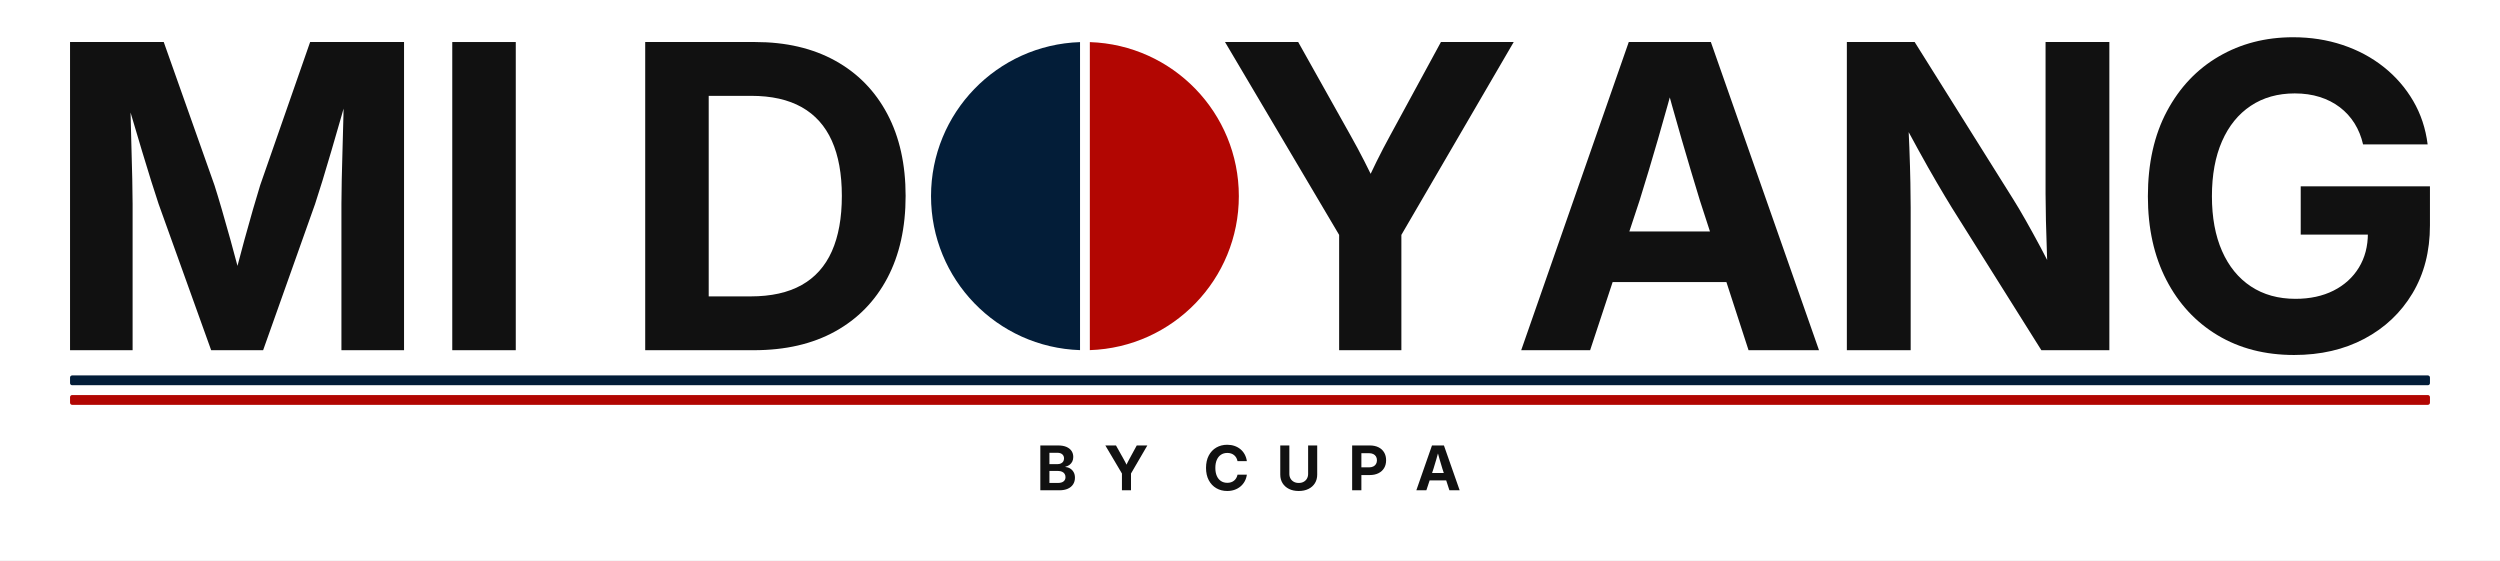
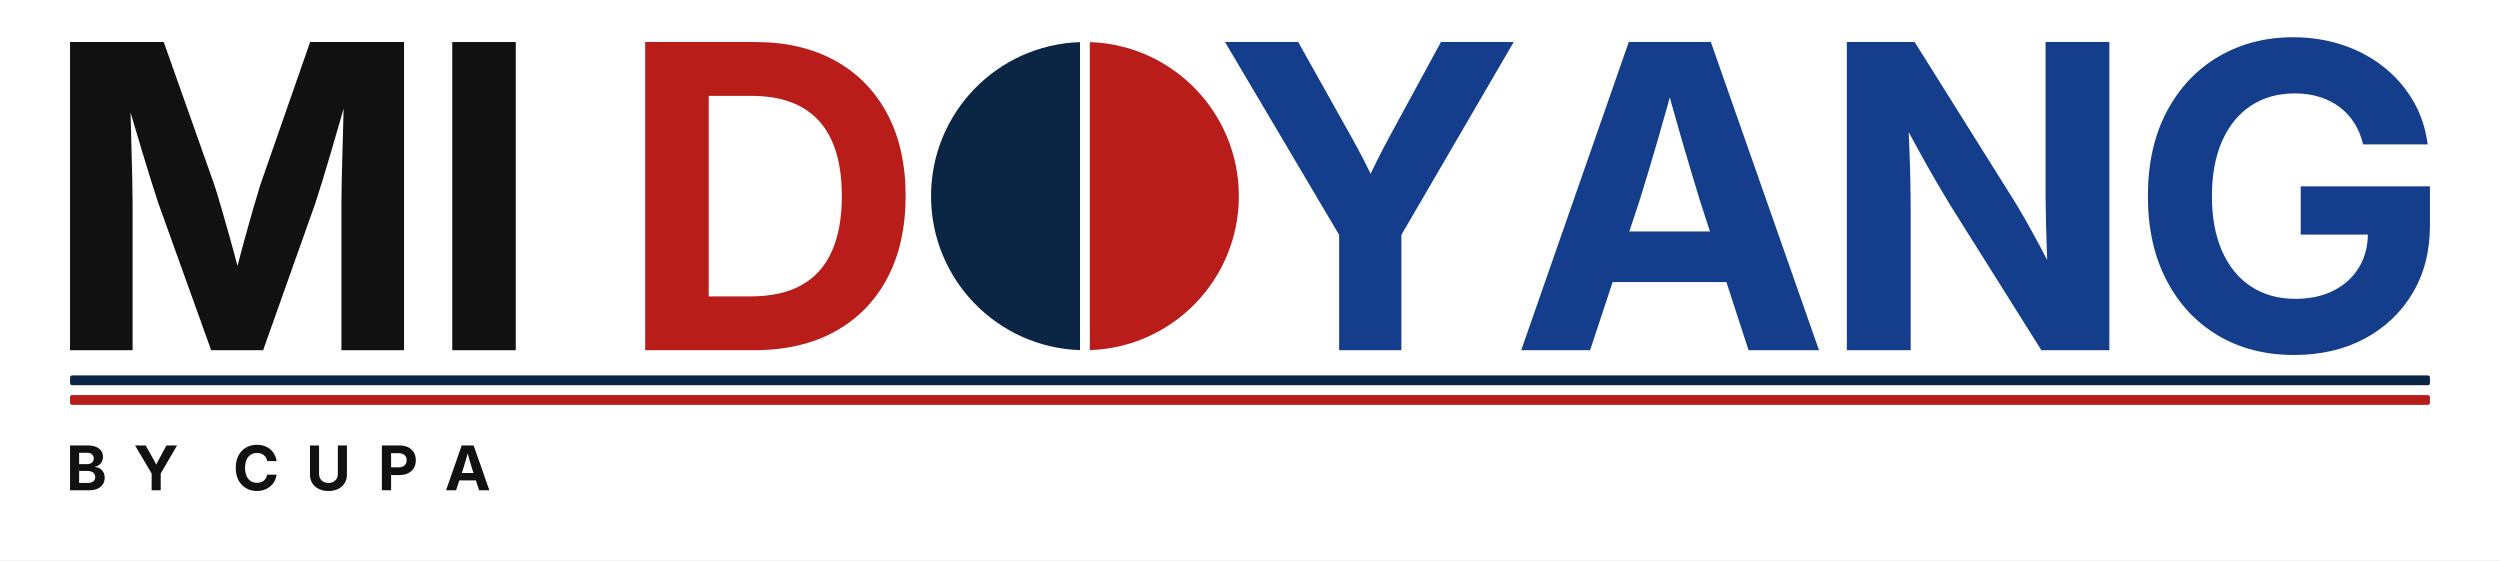
<svg xmlns="http://www.w3.org/2000/svg" viewBox="0 0 1784.65 400" width="1784.65" height="400">
  <rect width="100%" height="100%" fill="#ffffff" />
  <g transform="translate(32.80, 250.00) scale(0.14765, -0.14765)" fill="#111111">
    <path d="M116.473 0V1490H569.52L814.641 798.078Q829.801 750.857 850.228 680.772Q870.654 610.687 892.213 532.993Q913.772 455.298 932.362 384.272Q950.952 313.246 962.518 264.022H889.617Q901.286 312.94 919.637 383.863Q937.988 454.787 959.337 532.533Q980.686 610.278 1000.893 680.516Q1021.101 750.754 1035.903 798.078L1277.286 1490H1731.334V0H1428.576V707.157Q1428.576 756.573 1430.156 826.441Q1431.736 896.309 1434.046 976.144Q1436.356 1055.979 1438.396 1137.546Q1440.436 1219.113 1440.896 1292.028H1473.976Q1451.905 1212.411 1427.656 1128.239Q1403.407 1044.067 1380.245 964.709Q1357.083 885.351 1336.718 818.935Q1316.354 752.519 1301.274 707.157L1050.019 0H798.765L544.664 707.157Q529.584 752.417 508.663 818.68Q487.742 884.942 464.071 964.198Q440.4 1043.454 415.472 1127.728Q390.544 1212.002 366.808 1292.028H406.552Q407.472 1219.829 409.334 1138.466Q411.195 1057.104 413.453 977.115Q415.712 897.127 417.343 827.003Q418.974 756.879 418.974 707.157V0Z" />
  </g>
  <g transform="translate(305.66, 250.00) scale(0.14765, -0.14765)" fill="#111111">
    <path d="M423.49 1490V0H116.473V1490Z" />
  </g>
-   <g transform="translate(443.39, 250.00) scale(0.14765, -0.14765)" fill="#111111">
+   <g transform="translate(443.39, 250.00) scale(0.14765, -0.14765)" fill="#B81D1A">
    <path d="M641.901 0H256.698V260.174H626.061Q775.1 260.174 872.946 315.151Q970.791 370.128 1018.991 478.525Q1067.19 586.921 1067.19 745.844Q1067.19 904.799 1018.86 1012.505Q970.529 1120.212 873.237 1175.019Q775.944 1229.826 628.578 1229.826H249.778V1490H647.76Q871.882 1490 1035.152 1399.68Q1198.422 1309.36 1286.968 1142.38Q1375.514 975.4 1375.514 745.84Q1375.514 515.9 1287.056 348.67Q1198.599 181.44 1034.542 90.72Q870.485 0 641.901 0ZM423.49 1490V0H116.473V1490Z" />
  </g>
-   <path d="M 770.99 30.06 A 110.0 110.0 0 0 0 770.99 249.94 Z" fill="#031d38" />
-   <path d="M 777.99 30.06 A 110.0 110.0 0 0 1 777.99 249.94 Z" fill="#b20602" />
-   <g transform="translate(871.83, 250.00) scale(0.14765, -0.14765)" fill="#111111">
+   <g transform="translate(871.83, 250.00) scale(0.14765, -0.14765)" fill="#143E8C">
    <path d="M569.772 0V557.553L17.992 1490H371.813L624.626 1038.821Q660.237 975.62 692.25 912.767Q724.262 849.913 756.44 781.023H689.262Q720.003 850.117 751.165 913.073Q782.328 976.029 816.735 1038.821L1061.948 1490H1413.809L870.669 557.553V0Z" />
  </g>
-   <g transform="translate(1083.27, 250.00) scale(0.14765, -0.14765)" fill="#111111">
+   <g transform="translate(1083.27, 250.00) scale(0.14765, -0.14765)" fill="#143E8C">
    <path d="M17.992 0 538.033 1490H934.941L1457.81 0H1117.159L881.969 723.776Q838.514 865.518 793.504 1020.374Q748.494 1175.231 696.323 1368.359H776.686Q724.017 1175.026 679.205 1019.965Q634.393 864.905 590.287 723.776L351.237 0ZM347.023 329.299V574.149H1129.199V329.299Z" />
  </g>
-   <g transform="translate(1301.20, 250.00) scale(0.14765, -0.14765)" fill="#111111">
+   <g transform="translate(1301.20, 250.00) scale(0.14765, -0.14765)" fill="#143E8C">
    <path d="M116.473 0V1490H444.306L920.994 729.629Q946.202 689.676 980.72 628.871Q1015.238 568.066 1053.308 496.836Q1091.378 425.606 1126.091 354.011L1092.049 292.413Q1087.714 363.906 1084.25 453.582Q1080.787 543.258 1078.977 625.851Q1077.167 708.445 1077.167 757.538V1490H1385.624V0H1056.871L624.22 688.856Q593.247 739.149 552.207 809.152Q511.167 879.155 462.421 967.87Q413.676 1056.586 357.769 1160.206L408.339 1187.459Q414.959 1077.91 418.632 980.665Q422.305 883.42 423.669 808.55Q425.032 733.68 425.032 689.776V0Z" />
  </g>
-   <g transform="translate(1522.97, 250.00) scale(0.14765, -0.14765)" fill="#111111">
+   <g transform="translate(1522.97, 250.00) scale(0.14765, -0.14765)" fill="#143E8C">
    <path d="M776.74 -23.111Q566.278 -23.111 407.196 72.217Q248.114 167.545 158.993 340.12Q69.872 512.696 69.872 743.76Q69.872 982.944 161.904 1155.37Q253.936 1327.795 413.053 1420.453Q572.169 1513.111 771.913 1513.111Q899.511 1513.111 1011.217 1475.836Q1122.924 1438.56 1209.951 1369.456Q1296.979 1300.351 1352.485 1205.518Q1407.992 1110.685 1422.474 994.894H1110.288Q1097.415 1051.288 1068.958 1096.758Q1040.501 1142.227 997.912 1174.639Q955.324 1207.05 900.647 1224.314Q845.969 1241.577 780.115 1241.577Q657.195 1241.577 567.157 1181.537Q477.119 1121.496 428.309 1010.314Q379.498 899.132 379.498 744.48Q379.498 590.57 428.39 479.498Q477.282 368.426 567.974 308.424Q658.666 248.423 783.52 248.423Q888.703 248.423 967.38 288.088Q1046.058 327.753 1089.822 399.071Q1133.586 470.388 1133.586 565.394L1204.683 558.877H808.792V792.387H1433.599V603.104Q1433.599 415.98 1349.209 275.063Q1264.819 134.147 1116.889 55.518Q968.959 -23.111 776.74 -23.111Z" />
  </g>
-   <rect x="50.00" y="268" width="1684.65" height="7" rx="1.5" fill="#031d38" />
-   <rect x="50.00" y="282" width="1684.65" height="7" rx="1.5" fill="#b20602" />
+   <path d="M 770.99 30.06 A 110.0 110.0 0 0 0 770.99 249.94 Z" fill="#0B2545" />
+   <path d="M 777.99 30.06 A 110.0 110.0 0 0 1 777.99 249.94 Z" fill="#B81D1A" />
+   <rect x="50.00" y="268" width="1684.65" height="7" rx="1.5" fill="#0B2545" />
+   <rect x="50.00" y="282" width="1684.65" height="7" rx="1.5" fill="#B81D1A" />
  <g>
-     <g transform="translate(740.15, 350.00) scale(0.02148, -0.02148)" fill="#111111">
+     <g transform="translate(47.50, 350.00) scale(0.02148, -0.02148)" fill="#111111">
      <path d="M116.473 0V1490H711.768Q873.181 1490 984.658 1441.499Q1096.134 1392.998 1153.626 1307.095Q1211.118 1221.193 1211.118 1107.062Q1211.118 1020.877 1177.827 954.598Q1144.536 888.32 1084.713 844.762Q1024.89 801.204 944.075 780.882V775.975Q1033.481 768.937 1106.643 724.364Q1179.805 679.791 1223.318 602.373Q1266.832 524.955 1266.832 418.013Q1266.832 295.246 1207.457 200.845Q1148.083 106.444 1032.102 53.222Q916.121 0 746.607 0ZM418.45 244.094H700.378Q822.671 244.094 887.644 295.143Q952.617 346.191 952.617 437.492Q952.617 500.115 923.11 546.084Q893.603 592.052 838.427 617.404Q783.25 642.757 705.698 642.757H418.45ZM418.45 869.119H684.391Q751.524 869.119 800.922 892.192Q850.32 915.266 877.257 958.011Q904.195 1000.756 904.195 1058.979Q904.195 1144.302 846.227 1195.344Q788.26 1246.386 685.725 1246.386H418.45Z" />
    </g>
-     <g transform="translate(788.67, 350.00) scale(0.02148, -0.02148)" fill="#111111">
+     <g transform="translate(96.02, 350.00) scale(0.02148, -0.02148)" fill="#111111">
      <path d="M569.772 0V557.553L17.992 1490H371.813L624.626 1038.821Q660.237 975.62 692.25 912.767Q724.262 849.913 756.44 781.023H689.262Q720.003 850.117 751.165 913.073Q782.328 976.029 816.735 1038.821L1061.948 1490H1413.809L870.669 557.553V0Z" />
    </g>
-     <g transform="translate(859.43, 350.00) scale(0.02148, -0.02148)" fill="#111111">
+     <g transform="translate(166.78, 350.00) scale(0.02148, -0.02148)" fill="#111111">
      <path d="M774.189 -23.111Q571.223 -23.111 411.895 69.526Q252.568 162.163 161.22 334.258Q69.872 506.354 69.872 744Q69.872 983.544 161.221 1155.91Q252.57 1328.275 412.136 1420.693Q571.703 1513.111 774.189 1513.111Q904.34 1513.111 1015.785 1475.076Q1127.23 1437.04 1213.257 1365.777Q1299.283 1294.514 1354.402 1194.03Q1409.521 1093.546 1427.059 968.291H1116.63Q1104.055 1033.162 1074.375 1083.952Q1044.696 1134.741 1000.867 1169.934Q957.037 1205.126 900.935 1223.352Q844.832 1241.577 778.989 1241.577Q654.579 1241.577 565.102 1181.156Q475.624 1120.734 427.561 1009.282Q379.498 897.83 379.498 744Q379.498 590.33 427.522 479.327Q475.546 368.324 565.114 308.373Q654.681 248.423 778.749 248.423Q844.592 248.423 900.246 266.489Q955.9 284.556 999.849 319.729Q1043.798 354.901 1073.776 405.353Q1103.755 455.804 1117.228 520.154H1427.299Q1410.641 400.158 1356.693 300.655Q1302.745 201.152 1217.049 128.577Q1131.352 56.002 1019.397 16.445Q907.442 -23.111 774.189 -23.111Z" />
    </g>
-     <g transform="translate(911.49, 350.00) scale(0.02148, -0.02148)" fill="#111111">
+     <g transform="translate(218.84, 350.00) scale(0.02148, -0.02148)" fill="#111111">
      <path d="M727.396 -23.28Q542.012 -23.28 403.981 45.33Q265.95 113.94 189.78 236.342Q113.611 358.745 113.611 519.782V1490H415.588V544.683Q415.588 457.404 454.357 389.548Q493.126 321.692 563.124 282.753Q633.121 243.814 727.696 243.814Q822.39 243.814 892.269 282.722Q962.148 321.63 1000.694 389.289Q1039.239 456.947 1039.239 544.683V1490H1341.217V519.886Q1341.217 358.442 1265.083 236.049Q1188.95 113.656 1051.005 45.188Q913.06 -23.28 727.396 -23.28Z" />
    </g>
-     <g transform="translate(962.74, 350.00) scale(0.02148, -0.02148)" fill="#111111">
+     <g transform="translate(270.09, 350.00) scale(0.02148, -0.02148)" fill="#111111">
      <path d="M116.473 0V1490H702.557Q870.837 1490 992.484 1429.301Q1114.132 1368.602 1179.656 1258.141Q1245.18 1147.679 1245.18 998.072Q1245.18 848.766 1178.76 738.292Q1112.34 627.818 989.609 567.129Q866.877 506.44 698.117 506.44H293.663V762.072H675.053Q759.425 762.072 818.67 791.213Q877.916 820.355 909.468 873.496Q941.021 926.636 941.021 998.072Q941.021 1070.527 909.468 1122.937Q877.916 1175.348 818.619 1204.258Q759.323 1233.168 674.849 1233.168H423.49V0Z" />
    </g>
-     <g transform="translate(1010.68, 350.00) scale(0.02148, -0.02148)" fill="#111111">
+     <g transform="translate(318.03, 350.00) scale(0.02148, -0.02148)" fill="#111111">
      <path d="M17.992 0 538.033 1490H934.941L1457.81 0H1117.159L881.969 723.776Q838.514 865.518 793.504 1020.374Q748.494 1175.231 696.323 1368.359H776.686Q724.017 1175.026 679.205 1019.965Q634.393 864.905 590.287 723.776L351.237 0ZM347.023 329.299V574.149H1129.199V329.299Z" />
    </g>
  </g>
</svg>
